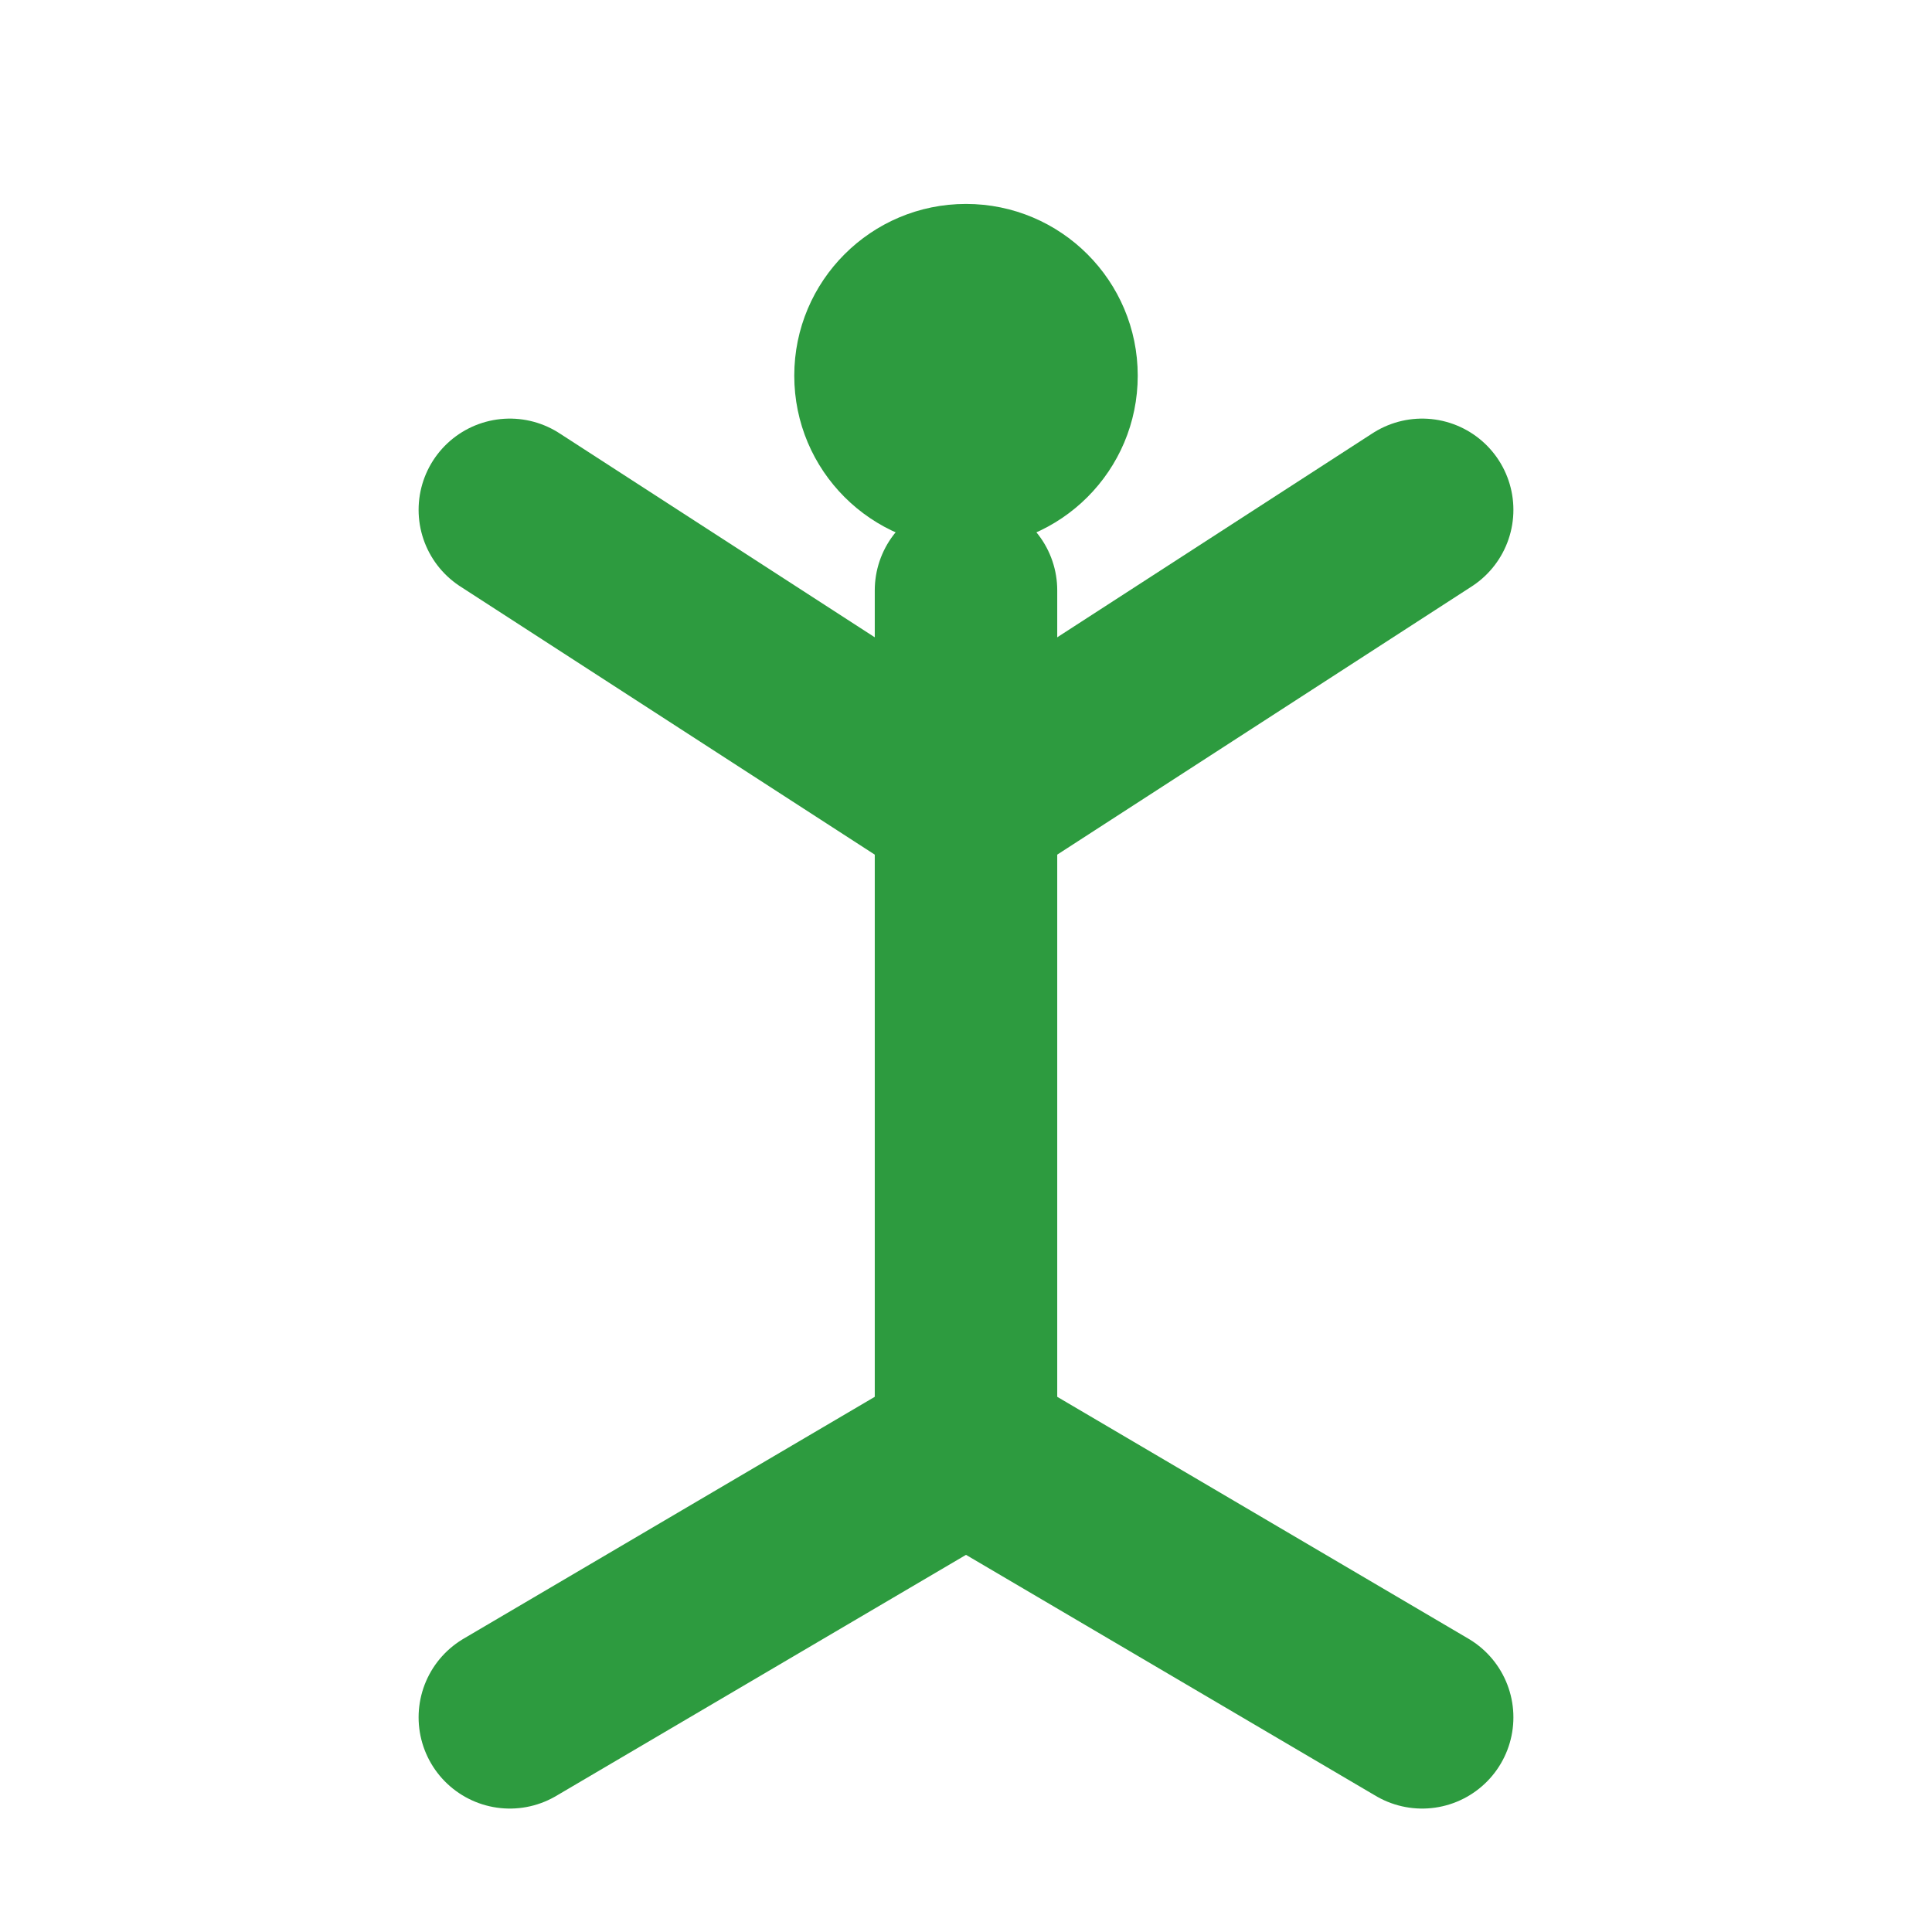
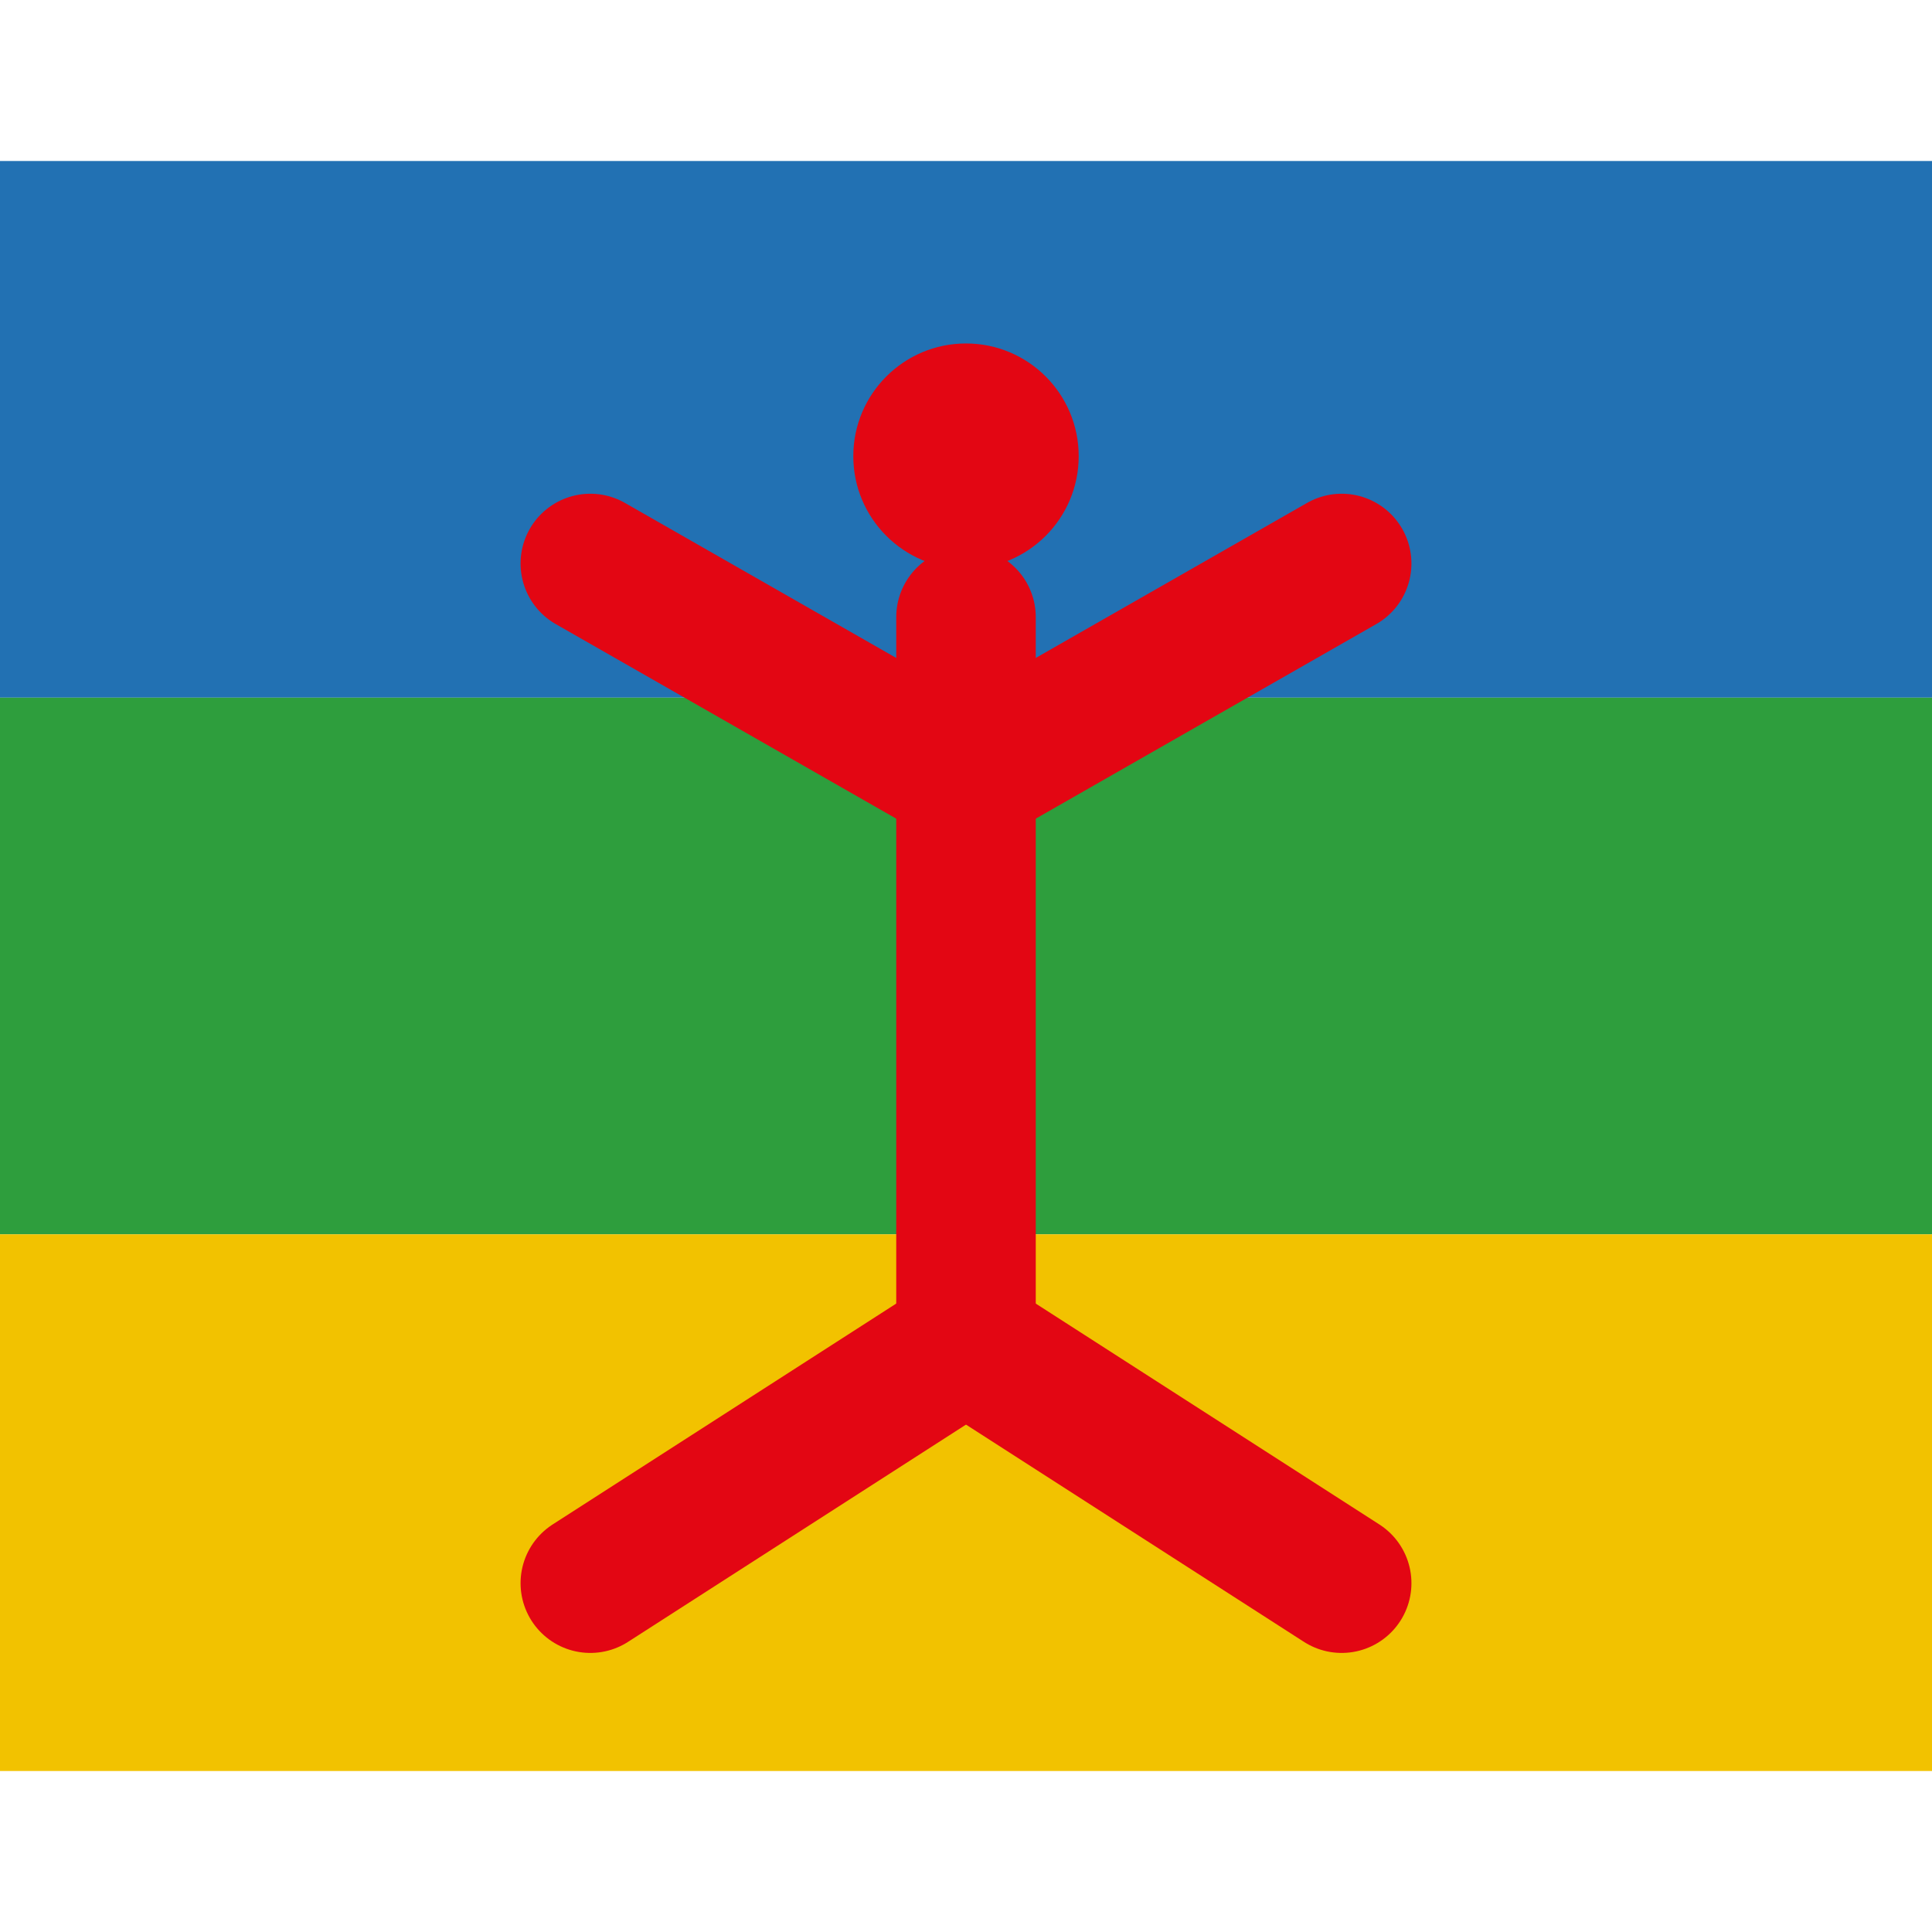
<svg xmlns="http://www.w3.org/2000/svg" viewBox="0 0 36 36" width="36" height="36">
-   <g fill="none" stroke="#2d9b3f" stroke-width="3.4" stroke-linecap="round" stroke-linejoin="round">
-     <circle cx="18" cy="7" r="3.2" fill="#2d9b3f" stroke="none" />
-     <line x1="18" y1="11" x2="18" y2="27" />
-     <line x1="18" y1="15" x2="9.5" y2="9.5" />
-     <line x1="18" y1="15" x2="26.5" y2="9.5" />
-     <line x1="18" y1="27" x2="9.5" y2="32" />
-     <line x1="18" y1="27" x2="26.5" y2="32" />
+   <rect x="0" y="3" width="36" height="10" fill="#2271b3" />
+   <rect x="0" y="13" width="36" height="10" fill="#2e9e3d" />
+   <rect x="0" y="23" width="36" height="10" fill="#f2c200" />
+   <g fill="none" stroke="#e30613" stroke-width="2.6" stroke-linecap="round" stroke-linejoin="round">
+     <circle cx="18" cy="8.5" r="2.1" fill="#e30613" stroke="none" />
+     <line x1="18" y1="11.5" x2="18" y2="25" />
+     <line x1="18" y1="14.5" x2="11" y2="10.5" />
+     <line x1="18" y1="14.5" x2="25" y2="10.5" />
+     <line x1="18" y1="25" x2="11" y2="29.5" />
+     <line x1="18" y1="25" x2="25" y2="29.5" />
  </g>
</svg>
